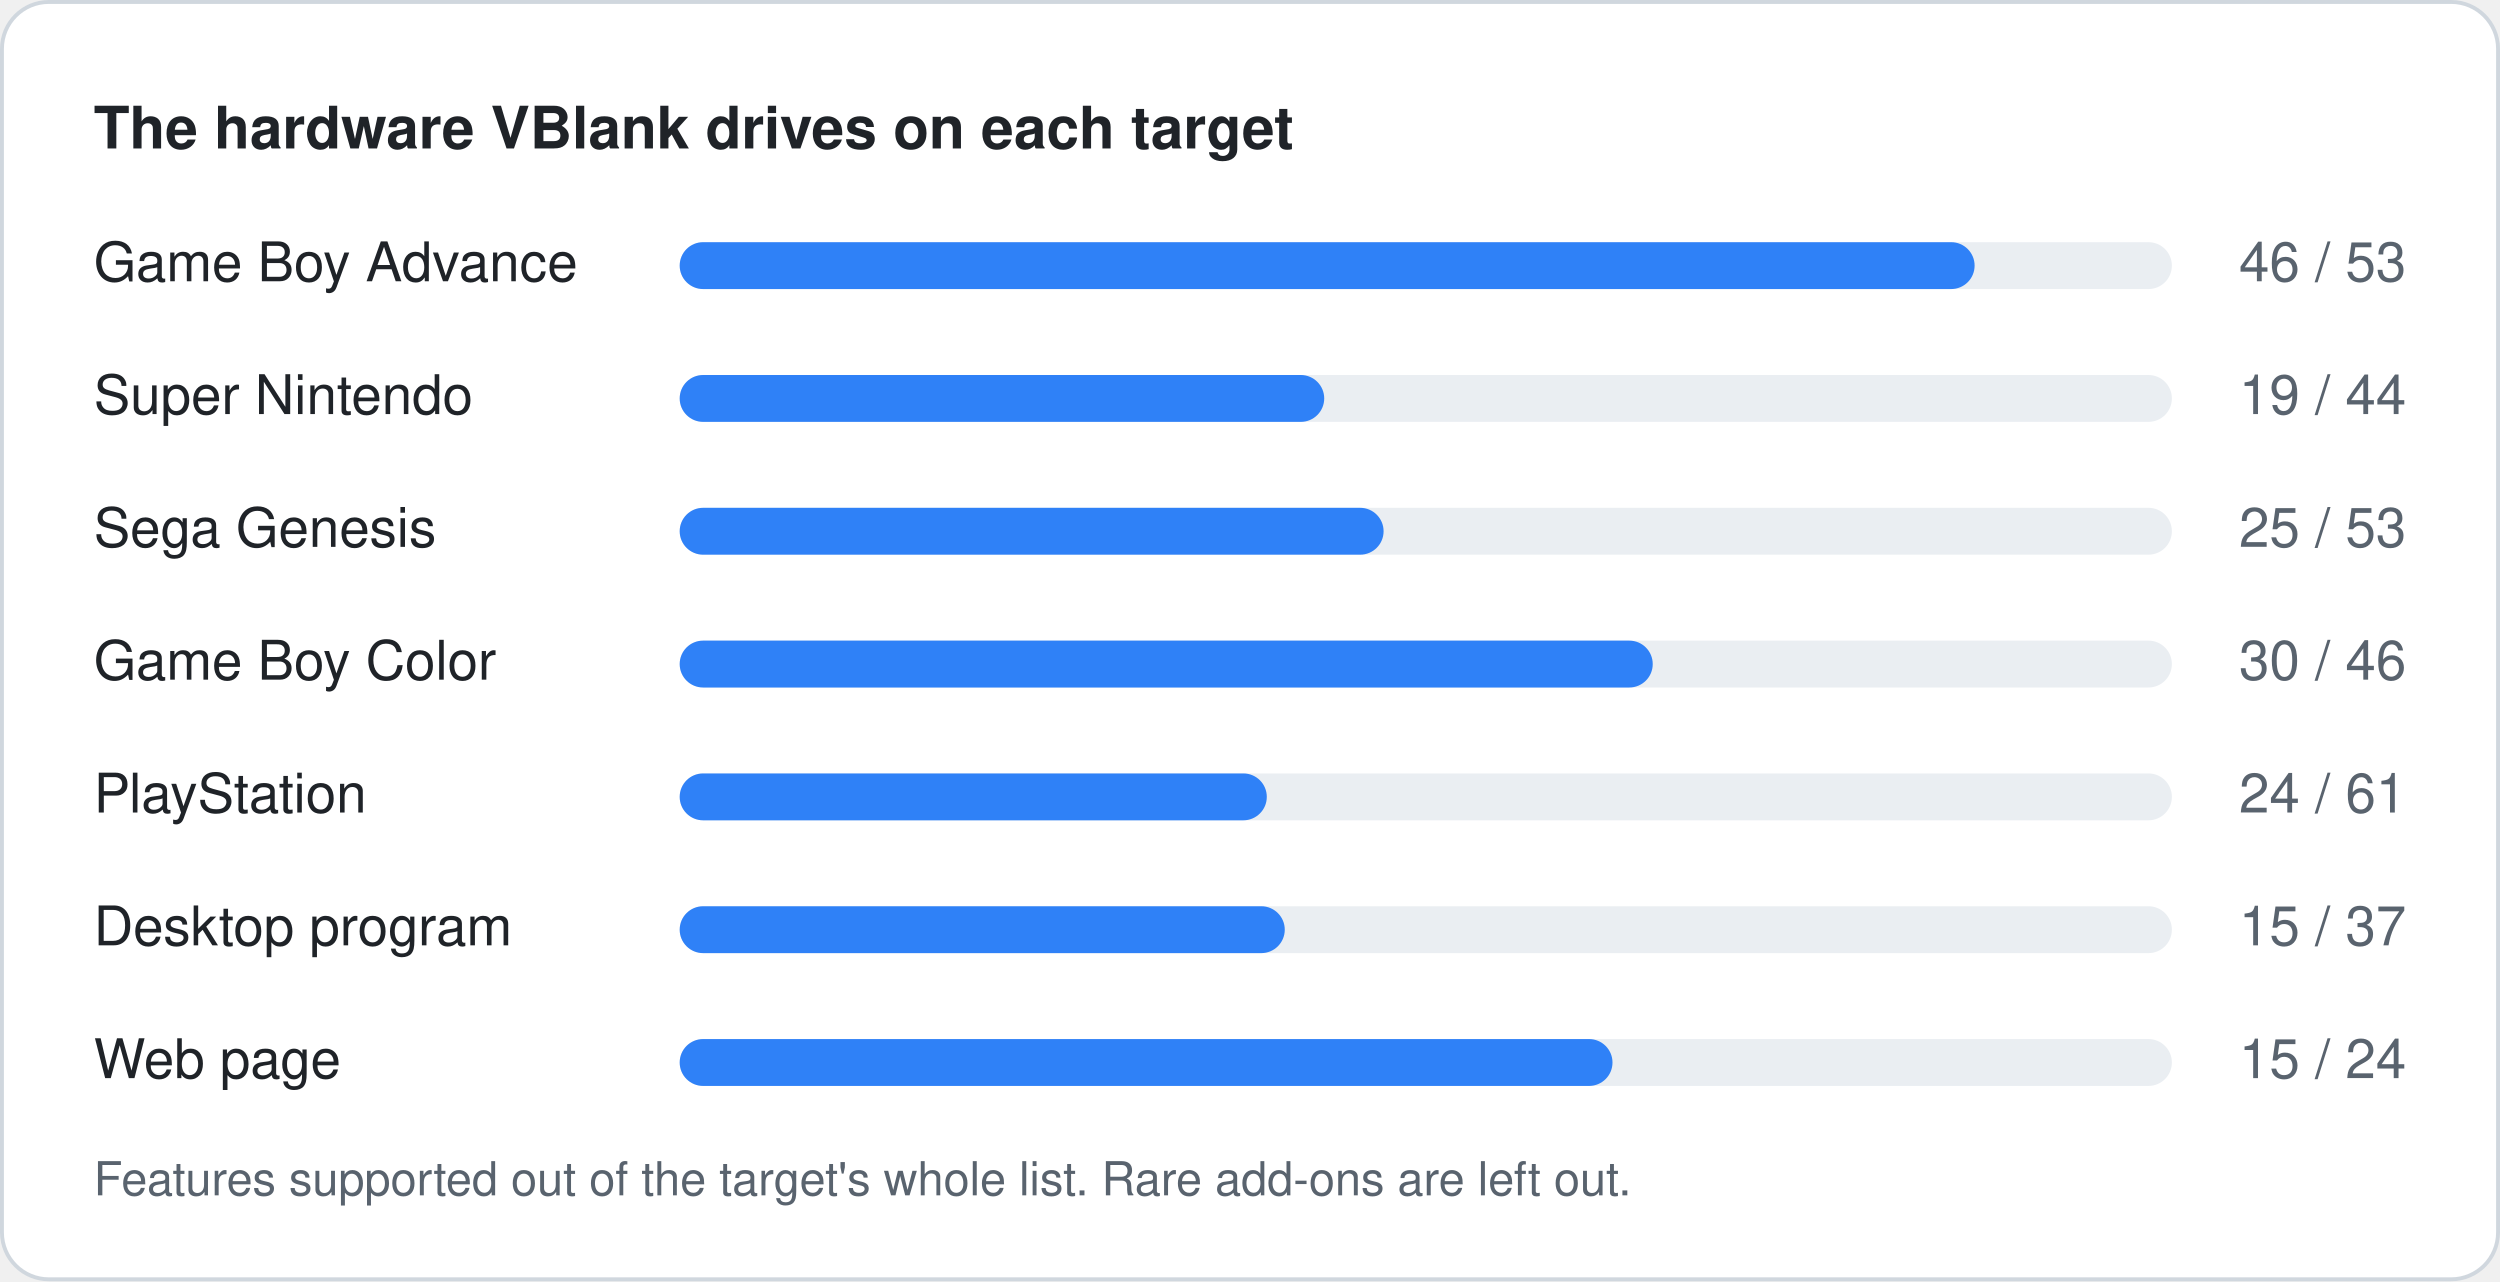
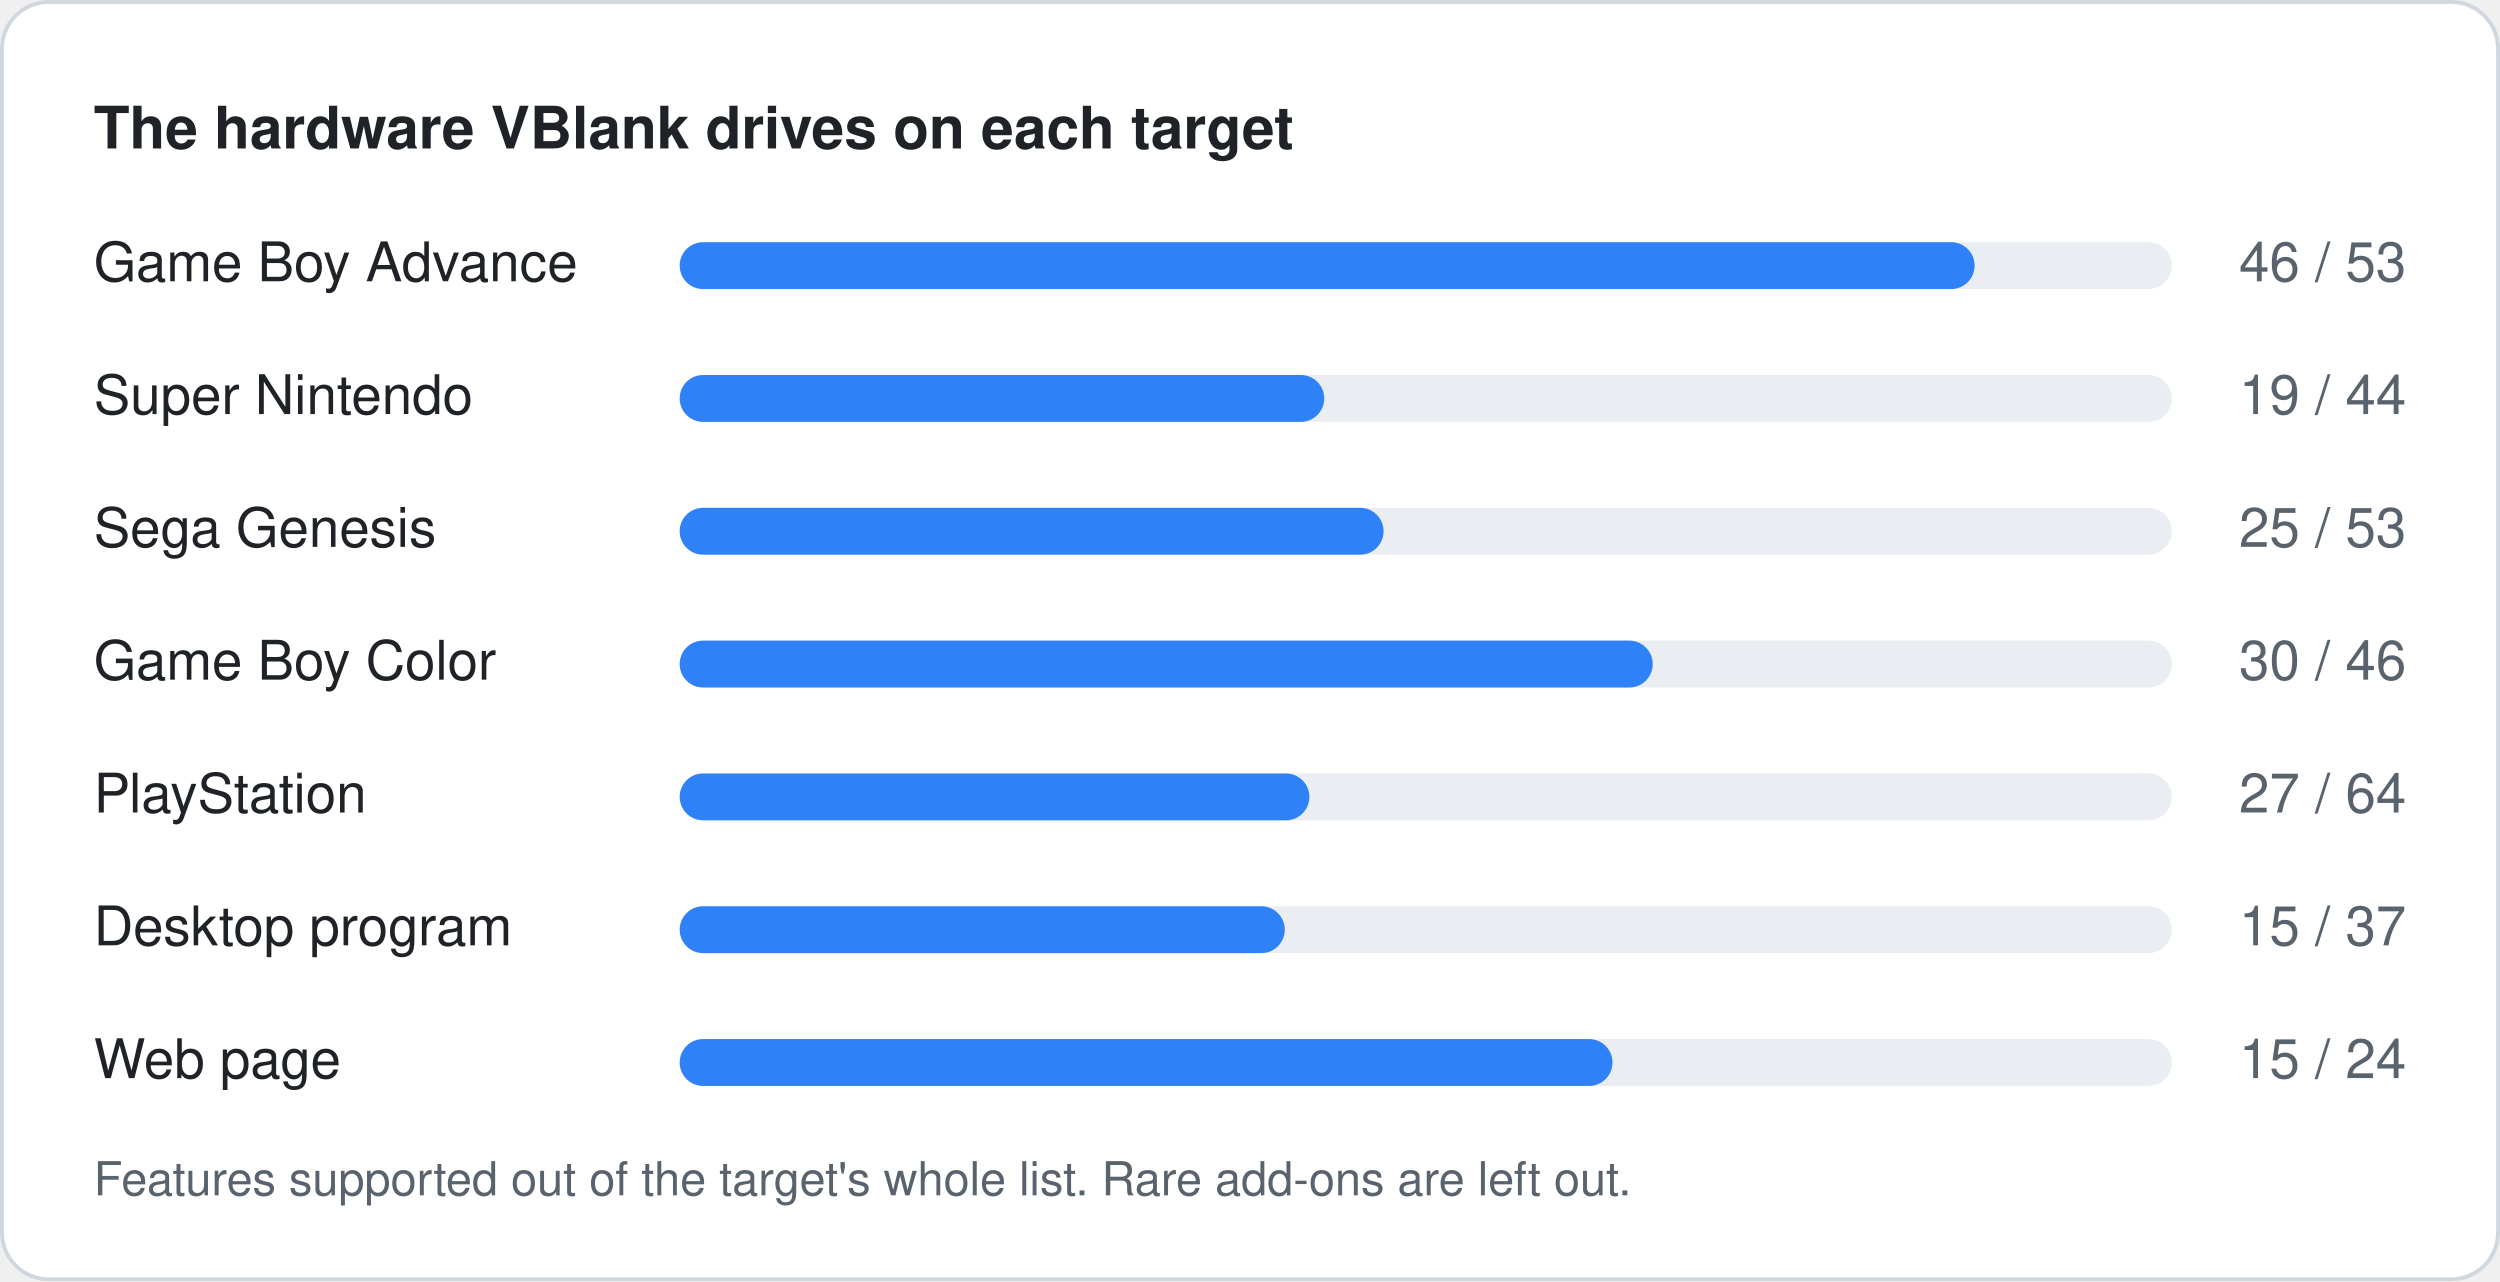
<svg xmlns="http://www.w3.org/2000/svg" width="640" height="328" viewBox="0 0 640 328" font-family="-apple-system, BlinkMacSystemFont, 'Segoe UI', Helvetica, Arial, sans-serif">
  <rect x="0.5" y="0.5" width="639" height="327" rx="12" fill="#ffffff" stroke="#d0d7de" />
  <text x="24" y="38" fill="#1f2328" font-size="15" font-weight="600">The hardware VBlank drives on each target</text>
  <text x="24" y="72" fill="#1f2328" font-size="14">Game Boy Advance</text>
  <rect x="174" y="62" width="382" height="12" rx="6" fill="#eaeef2" />
  <rect x="174" y="62" width="331.5" height="12" rx="6" fill="#2f81f7" />
  <text x="616" y="72" fill="#59636e" font-size="14" text-anchor="end">46 / 53</text>
  <text x="24" y="106" fill="#1f2328" font-size="14">Super Nintendo</text>
  <rect x="174" y="96" width="382" height="12" rx="6" fill="#eaeef2" />
  <rect x="174" y="96" width="165.0" height="12" rx="6" fill="#2f81f7" />
  <text x="616" y="106" fill="#59636e" font-size="14" text-anchor="end">19 / 44</text>
  <text x="24" y="140" fill="#1f2328" font-size="14">Sega Genesis</text>
  <rect x="174" y="130" width="382" height="12" rx="6" fill="#eaeef2" />
  <rect x="174" y="130" width="180.2" height="12" rx="6" fill="#2f81f7" />
  <text x="616" y="140" fill="#59636e" font-size="14" text-anchor="end">25 / 53</text>
  <text x="24" y="174" fill="#1f2328" font-size="14">Game Boy Color</text>
  <rect x="174" y="164" width="382" height="12" rx="6" fill="#eaeef2" />
  <rect x="174" y="164" width="249.1" height="12" rx="6" fill="#2f81f7" />
  <text x="616" y="174" fill="#59636e" font-size="14" text-anchor="end">30 / 46</text>
  <text x="24" y="208" fill="#1f2328" font-size="14">PlayStation</text>
  <rect x="174" y="198" width="382" height="12" rx="6" fill="#eaeef2" />
-   <rect x="174" y="198" width="150.3" height="12" rx="6" fill="#2f81f7" />
-   <text x="616" y="208" fill="#59636e" font-size="14" text-anchor="end">24 / 61</text>
+   <rect x="174" y="198" width="161.2" height="12" rx="6" fill="#2f81f7" />
+   <text x="616" y="208" fill="#59636e" font-size="14" text-anchor="end">27 / 64</text>
  <text x="24" y="242" fill="#1f2328" font-size="14">Desktop program</text>
  <rect x="174" y="232" width="382" height="12" rx="6" fill="#eaeef2" />
  <rect x="174" y="232" width="154.9" height="12" rx="6" fill="#2f81f7" />
  <text x="616" y="242" fill="#59636e" font-size="14" text-anchor="end">15 / 37</text>
  <text x="24" y="276" fill="#1f2328" font-size="14">Web page</text>
  <rect x="174" y="266" width="382" height="12" rx="6" fill="#eaeef2" />
  <rect x="174" y="266" width="238.8" height="12" rx="6" fill="#2f81f7" />
  <text x="616" y="276" fill="#59636e" font-size="14" text-anchor="end">15 / 24</text>
  <text x="24" y="306" fill="#59636e" font-size="12">Features supported out of the target's whole list. Rare add-ons are left out.</text>
</svg>
